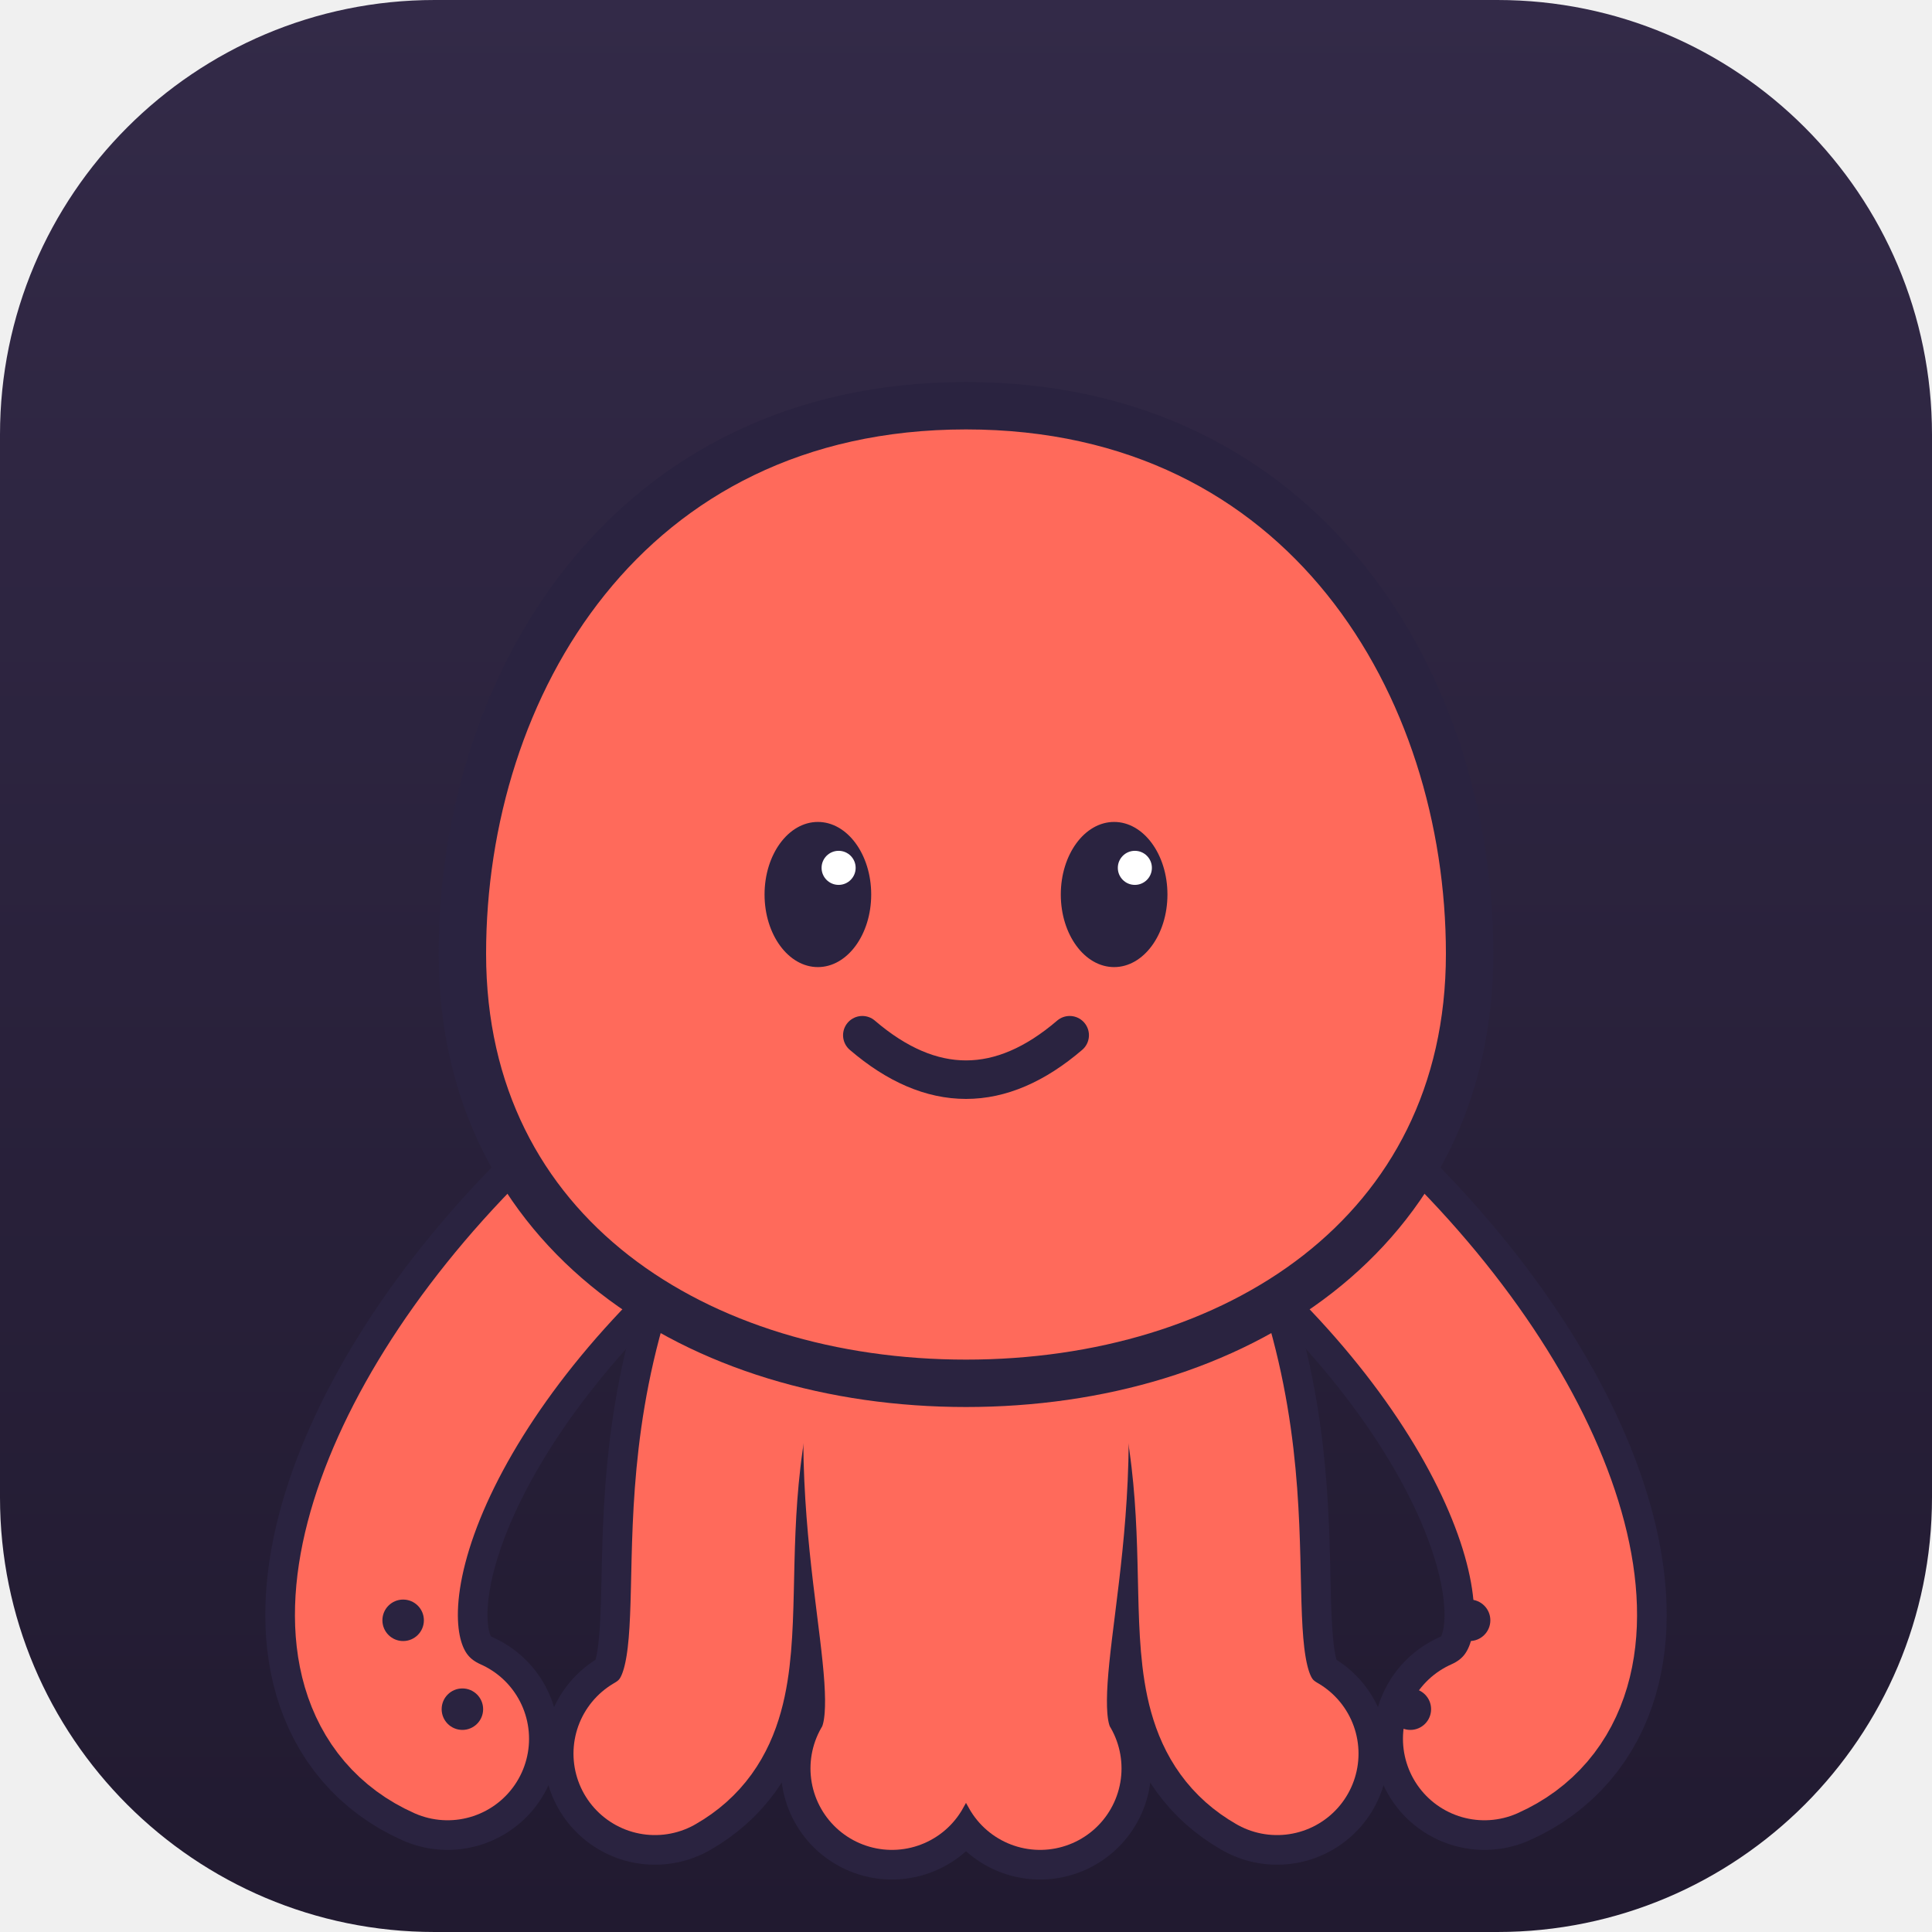
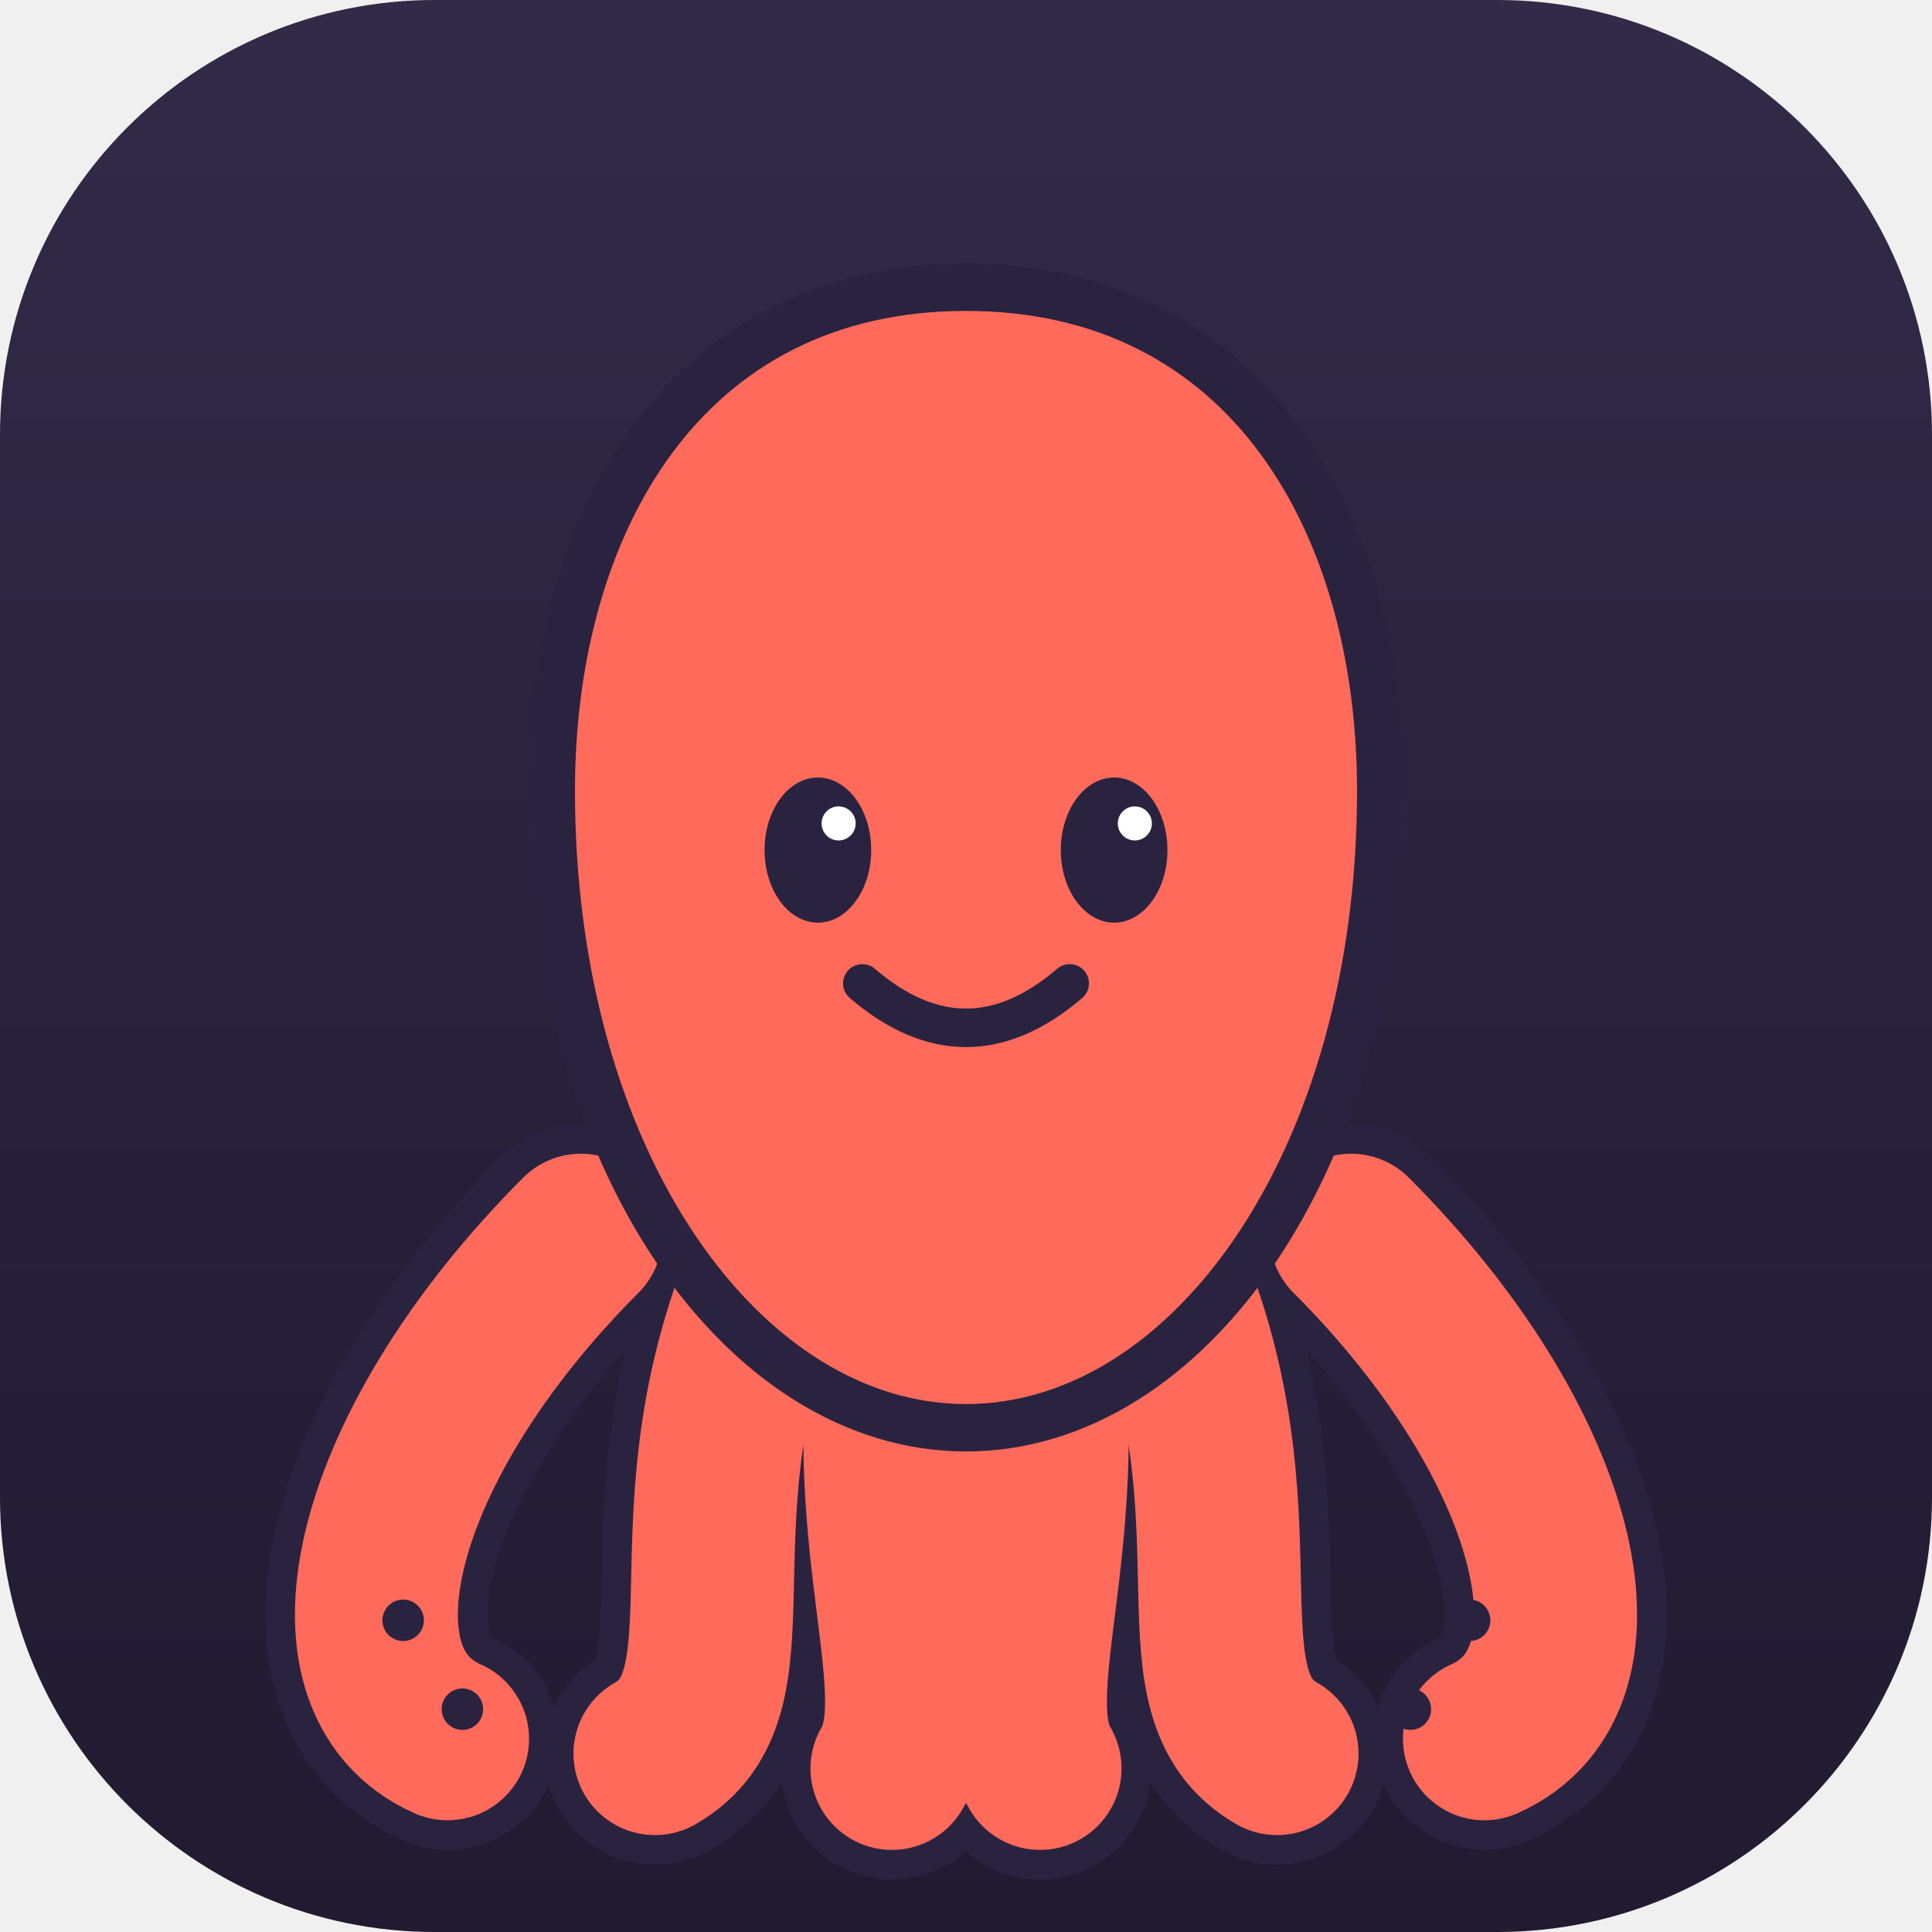
<svg xmlns="http://www.w3.org/2000/svg" viewBox="0 0 120 120">
  <defs>
    <linearGradient id="bg" x1="0" y1="0" x2="0" y2="1">
      <stop offset="0" stop-color="#332A48" />
      <stop offset="1" stop-color="#211A30" />
    </linearGradient>
  </defs>
  <rect width="120" height="120" rx="27" fill="url(#bg)" />
  <g transform="translate(60 62) scale(0.92) translate(-60 -60)">
    <g fill="none" stroke-linecap="round">
      <g stroke="#2A2340" stroke-width="15">
        <path d="M34 76 C 20 90, 16 106, 25 110" />
        <path d="M46 80 C 40 96, 46 107, 39 111" />
        <path d="M55 82 C 53 97, 58 107, 55 112" />
        <path d="M65 82 C 67 97, 62 107, 65 112" />
        <path d="M74 80 C 80 96, 74 107, 81 111" />
        <path d="M86 76 C 100 90, 104 106, 95 110" />
      </g>
      <g stroke="#FF6A5B" stroke-width="11">
        <path d="M34 76 C 20 90, 16 106, 25 110" />
        <path d="M46 80 C 40 96, 46 107, 39 111" />
        <path d="M55 82 C 53 97, 58 107, 55 112" />
        <path d="M65 82 C 67 97, 62 107, 65 112" />
        <path d="M74 80 C 80 96, 74 107, 81 111" />
        <path d="M86 76 C 100 90, 104 106, 95 110" />
      </g>
    </g>
    <circle cx="22" cy="102" r="1.4" fill="#2A2340" />
    <circle cx="26" cy="108" r="1.4" fill="#2A2340" />
    <circle cx="94" cy="102" r="1.4" fill="#2A2340" />
    <circle cx="90" cy="108" r="1.4" fill="#2A2340" />
-     <path d="M60 20 C 37 20, 26 39, 26 57 C 26 76, 42 86, 60 86 C 78 86, 94 76, 94 57 C 94 39, 83 20, 60 20 Z" fill="#FF6A5B" stroke="#2A2340" stroke-width="3.2" />
-     <ellipse cx="50" cy="53" rx="3.6" ry="4.9" fill="#2A2340" />
-     <ellipse cx="70" cy="53" rx="3.6" ry="4.9" fill="#2A2340" />
-     <circle cx="51.4" cy="51.2" r="1.15" fill="#fff" />
-     <circle cx="71.4" cy="51.2" r="1.15" fill="#fff" />
-     <path d="M53 62.5 Q60 68.5 67 62.5" stroke="#2A2340" stroke-width="2.6" fill="none" stroke-linecap="round" />
+     <path d="M60 12 C 41 12, 32 28, 32 46 C 32 71, 45 89, 60 89 C 75 89, 88 71, 88 46 C 88 28, 79 12, 60 12 Z" fill="#FF6A5B" stroke="#2A2340" stroke-width="3.2" />
+     <ellipse cx="50" cy="50" rx="3.6" ry="4.9" fill="#2A2340" />
+     <ellipse cx="70" cy="50" rx="3.6" ry="4.9" fill="#2A2340" />
+     <circle cx="51.4" cy="48.2" r="1.15" fill="#fff" />
+     <circle cx="71.4" cy="48.2" r="1.15" fill="#fff" />
+     <path d="M53 59 Q60 65 67 59" stroke="#2A2340" stroke-width="2.6" fill="none" stroke-linecap="round" />
  </g>
</svg>
